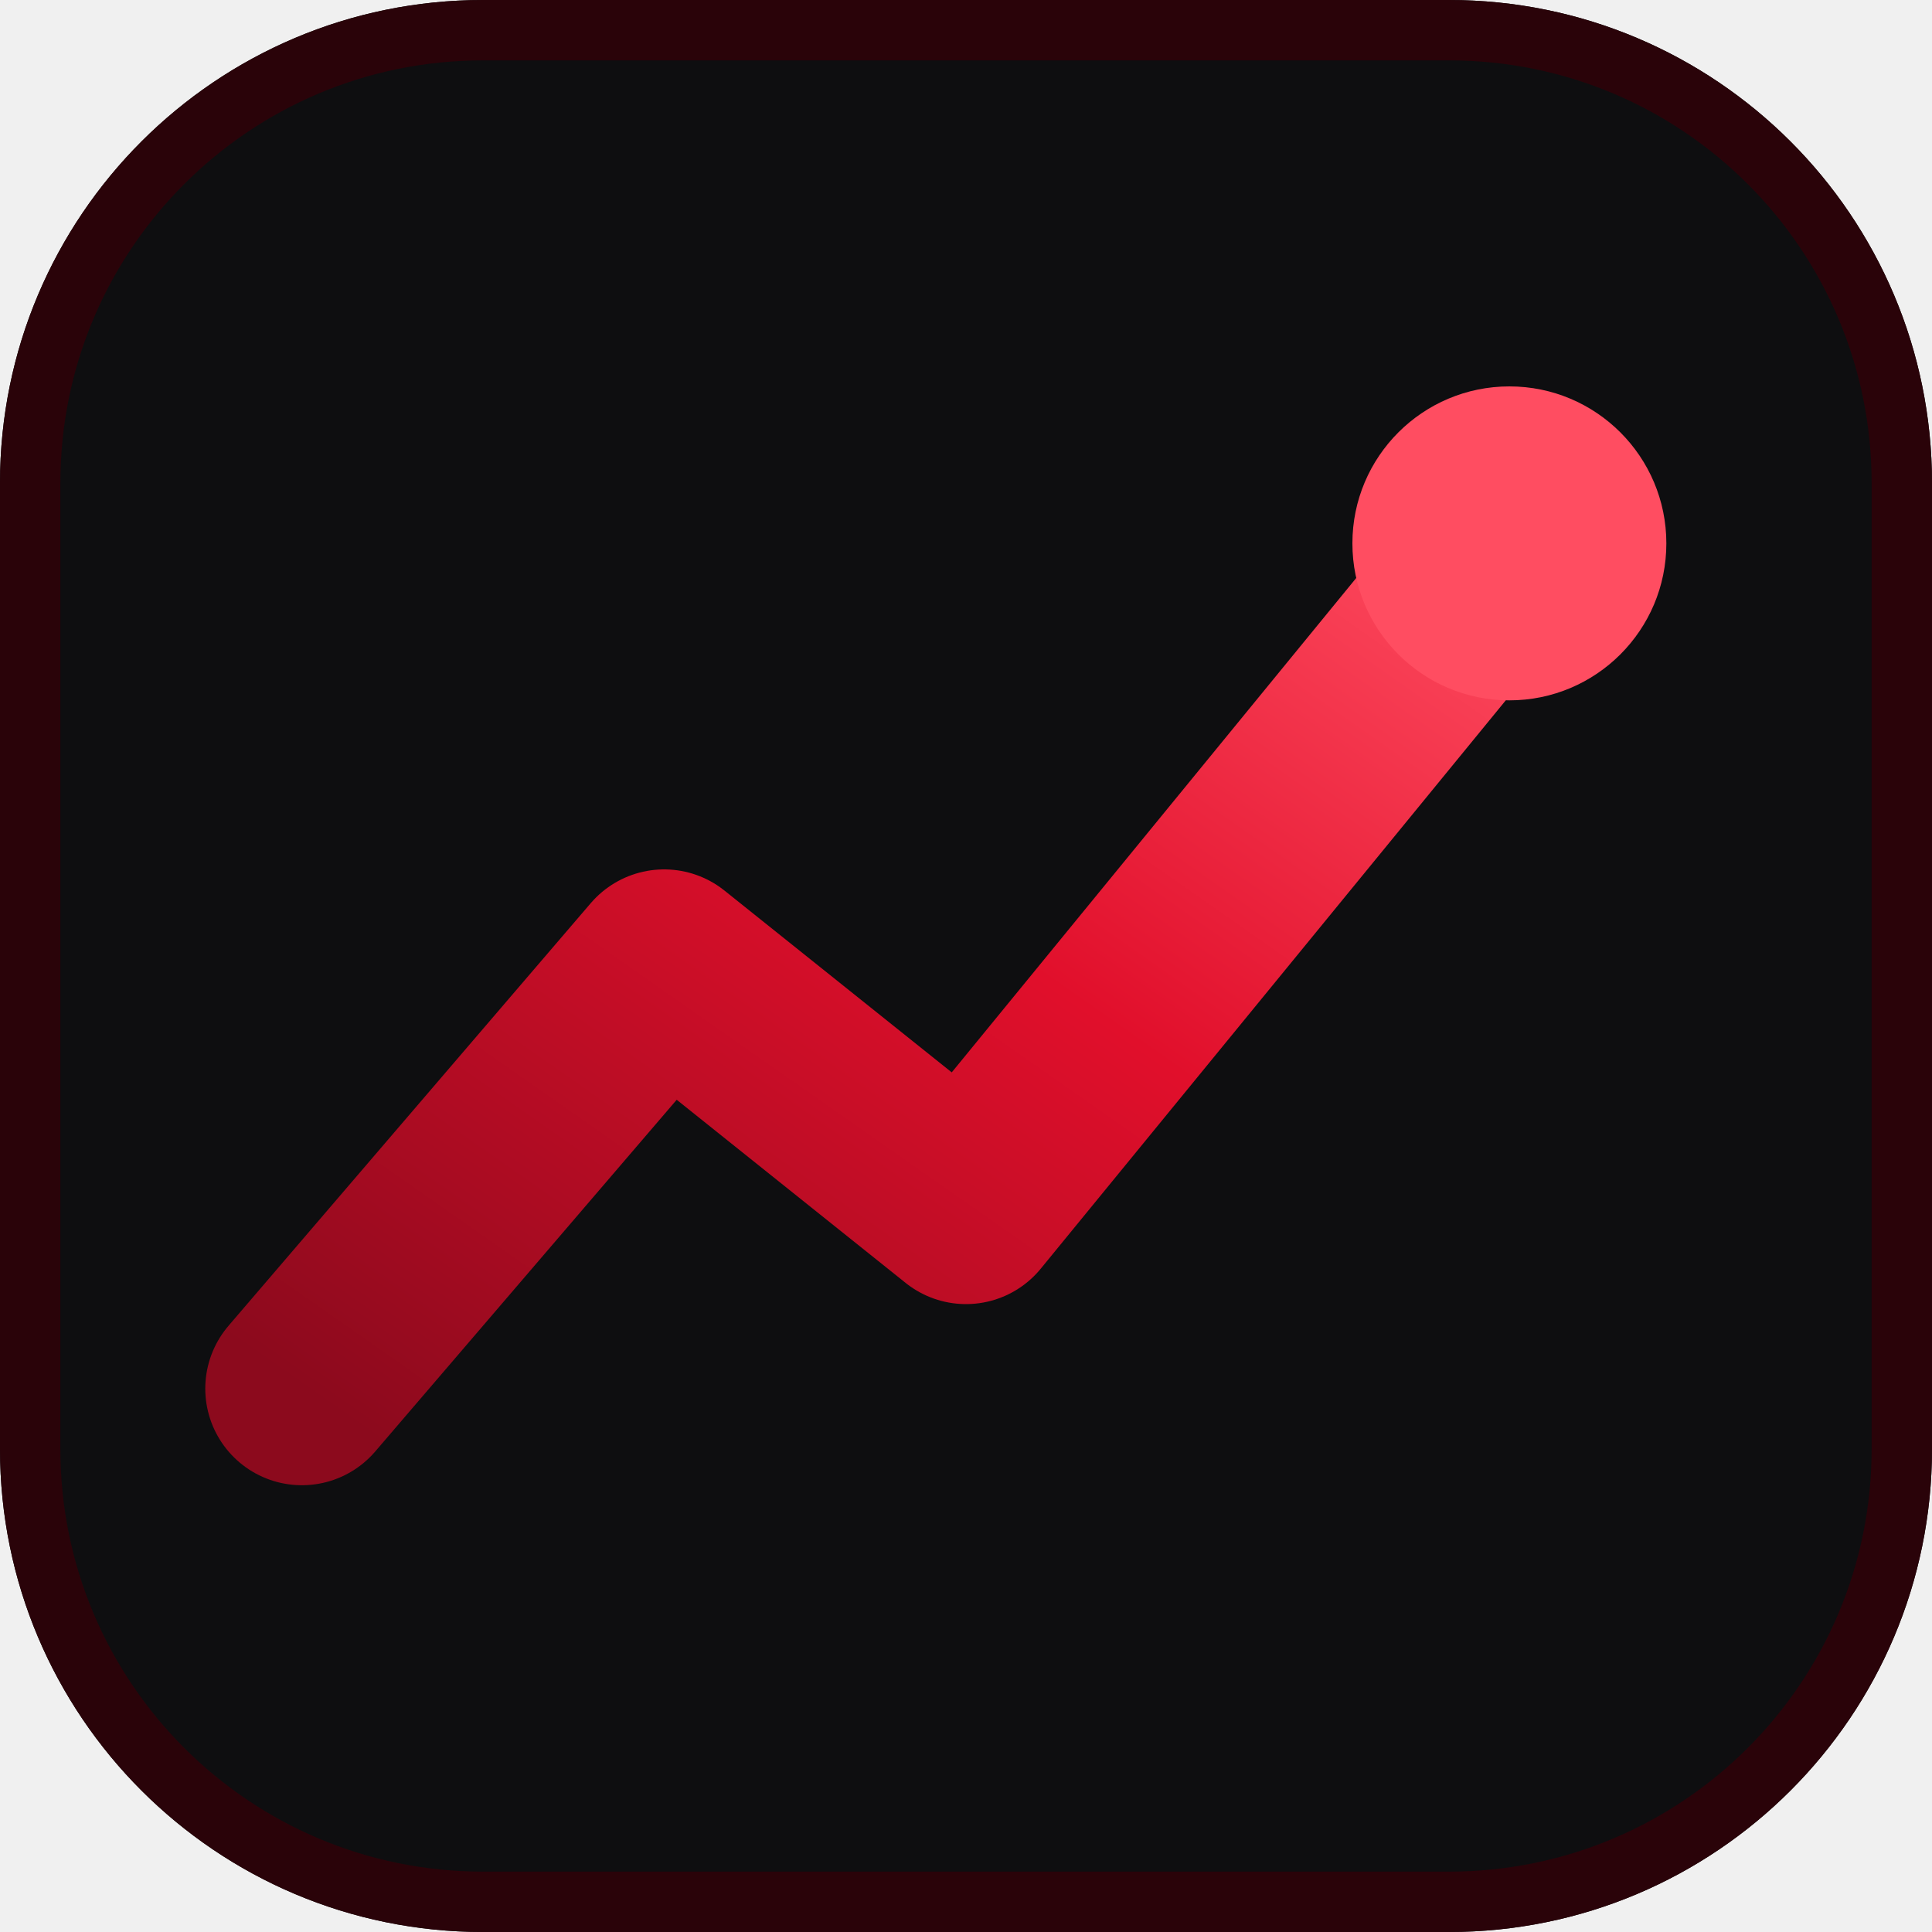
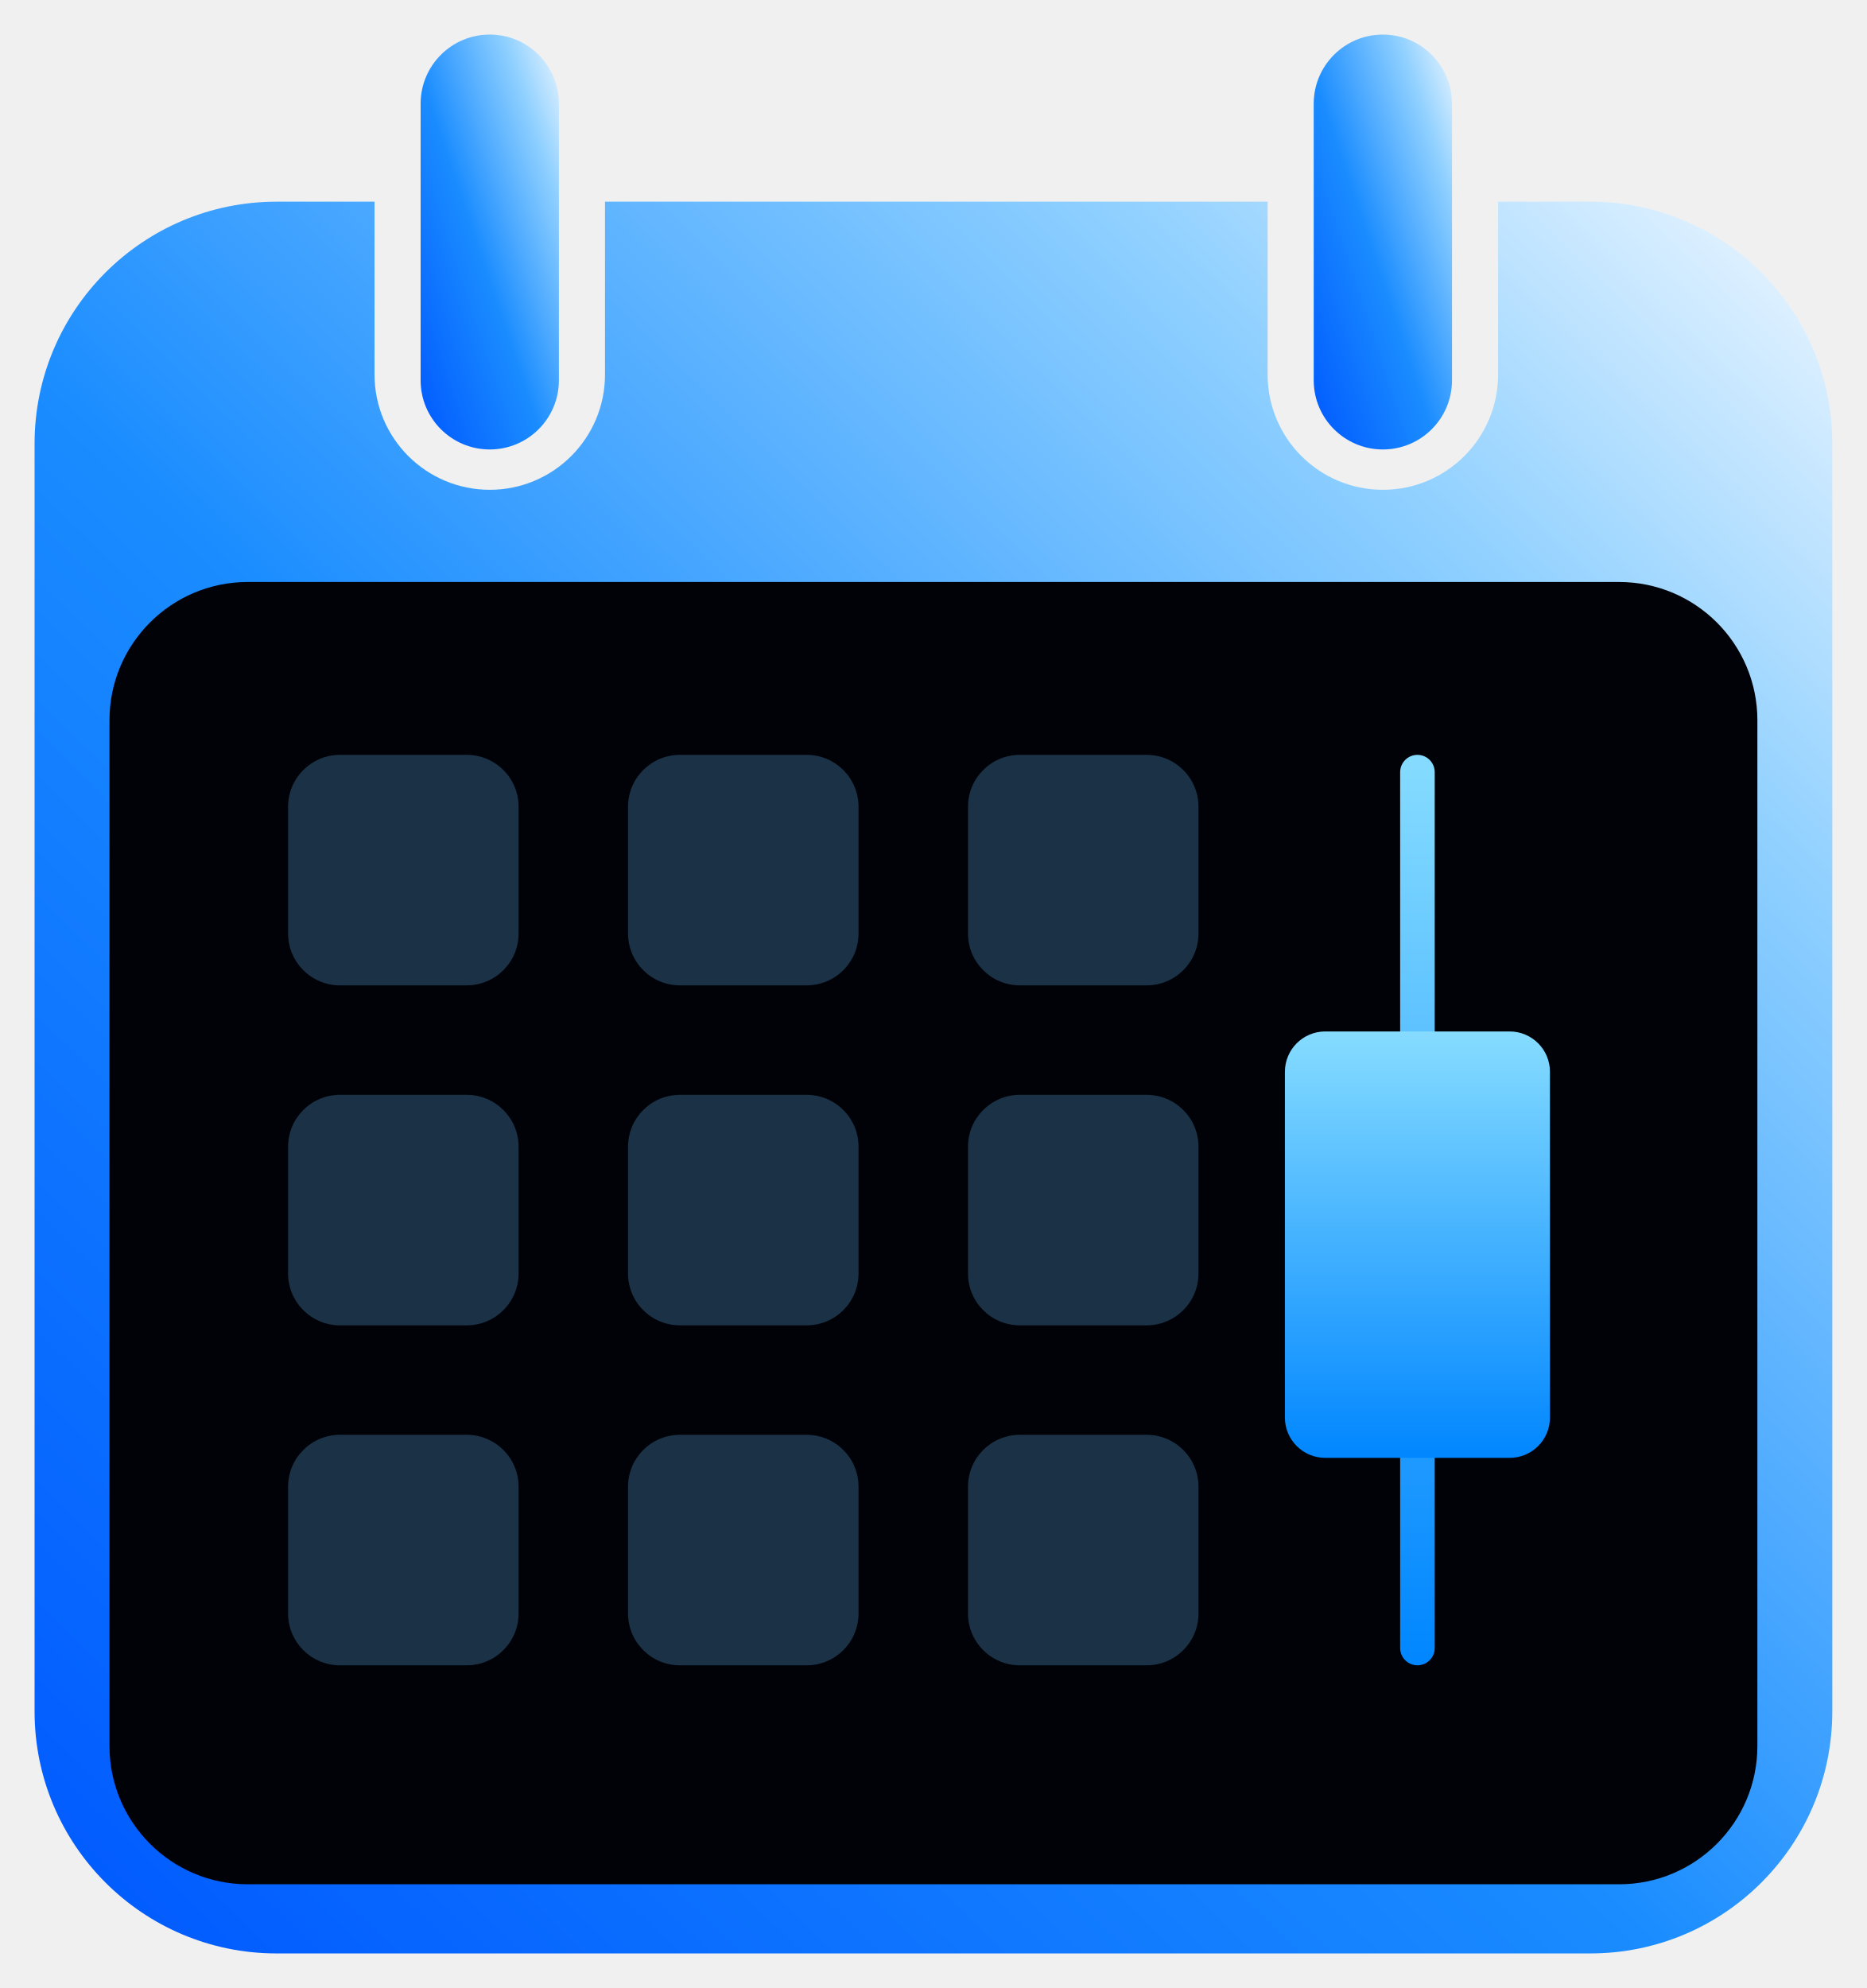
- <svg xmlns="http://www.w3.org/2000/svg" viewBox="0 0 32 32">
+ <svg xmlns="http://www.w3.org/2000/svg" viewBox="350 295 324 345">
  <defs>
    <linearGradient id="g" x1="0" y1="1" x2="1" y2="0">
-       <stop offset="0" stop-color="#8c0a1d" />
-       <stop offset=".55" stop-color="#e10f2b" />
-       <stop offset="1" stop-color="#ff4d61" />
+       <stop offset="0" stop-color="#0058ff" />
+       <stop offset="0.45" stop-color="#1a8cff" />
+       <stop offset="0.8" stop-color="#8fd0ff" />
+       <stop offset="1" stop-color="#eef7ff" />
    </linearGradient>
+     <linearGradient id="c" x1="0" y1="0" x2="0" y2="1">
+       <stop offset="0" stop-color="#86dcff" />
+       <stop offset="1" stop-color="#0086ff" />
+     </linearGradient>
+     <mask id="m">
+       <rect x="350" y="295" width="324" height="345" fill="#fff" />
+       <rect x="415" y="294" width="40" height="86" rx="20" fill="#000" />
+       <rect x="570" y="294" width="40" height="86" rx="20" fill="#000" />
+     </mask>
  </defs>
-   <rect width="32" height="32" rx="8" fill="#0e0e10" />
-   <rect x=".5" y=".5" width="31" height="31" rx="7.5" fill="none" stroke="#2a0309" />
-   <path d="M5 23l6-7 5 4 9-11" fill="none" stroke="url(#g)" stroke-width="3.2" stroke-linecap="round" stroke-linejoin="round" />
-   <circle cx="25" cy="9" r="2.6" fill="#ff4d61" />
+   <rect x="356" y="330" width="312" height="304" rx="42" fill="url(#g)" mask="url(#m)" />
+   <rect x="369" y="396" width="286" height="226" rx="24" fill="#000208" />
+   <rect x="423" y="301" width="24" height="72" rx="12" fill="url(#g)" />
+   <rect x="578" y="301" width="24" height="72" rx="12" fill="url(#g)" />
+   <g fill="#1b3246">
+     <rect x="400" y="426" width="40" height="40" rx="9" />
+     <rect x="459" y="426" width="40" height="40" rx="9" />
+     <rect x="518" y="426" width="40" height="40" rx="9" />
+     <rect x="400" y="485" width="40" height="40" rx="9" />
+     <rect x="459" y="485" width="40" height="40" rx="9" />
+     <rect x="518" y="485" width="40" height="40" rx="9" />
+     <rect x="400" y="544" width="40" height="40" rx="9" />
+     <rect x="459" y="544" width="40" height="40" rx="9" />
+     <rect x="518" y="544" width="40" height="40" rx="9" />
+   </g>
+   <rect x="593" y="426" width="6" height="158" rx="3" fill="url(#c)" />
+   <rect x="573" y="474" width="46" height="74" rx="7" fill="url(#c)" />
</svg>
